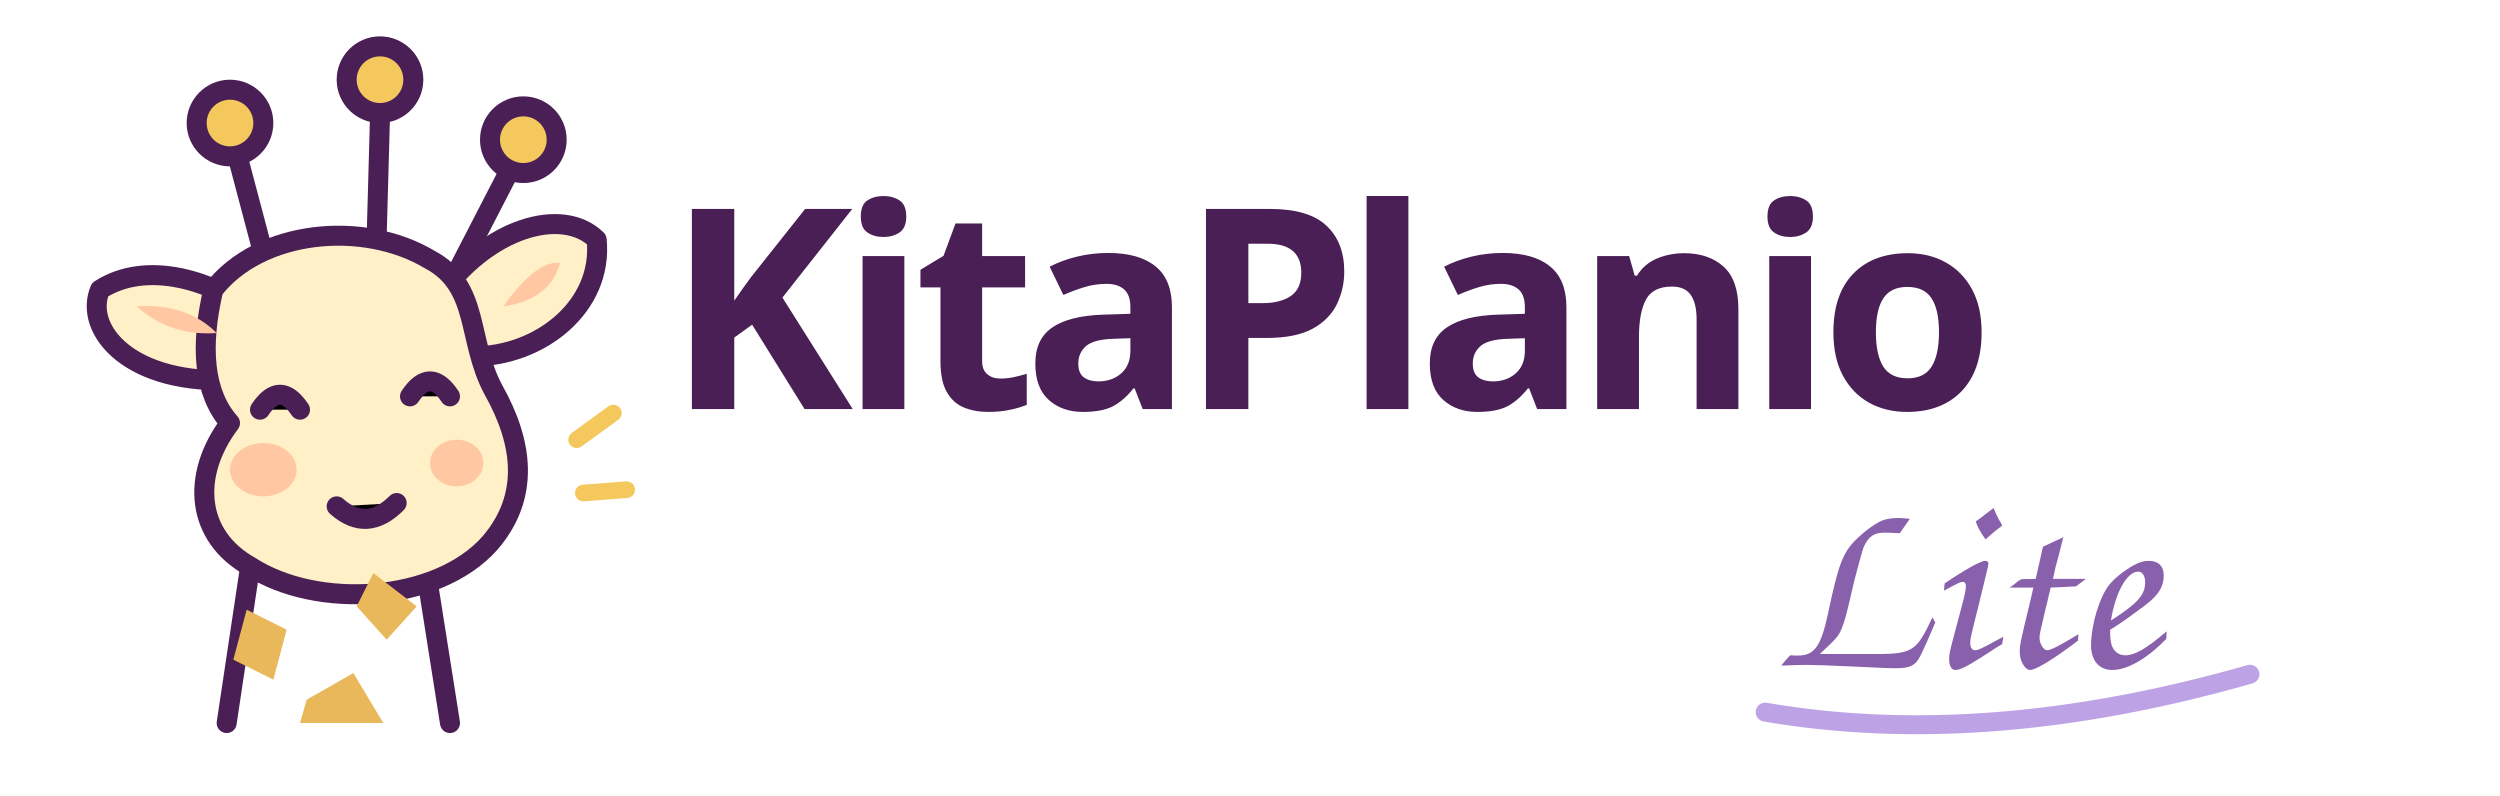
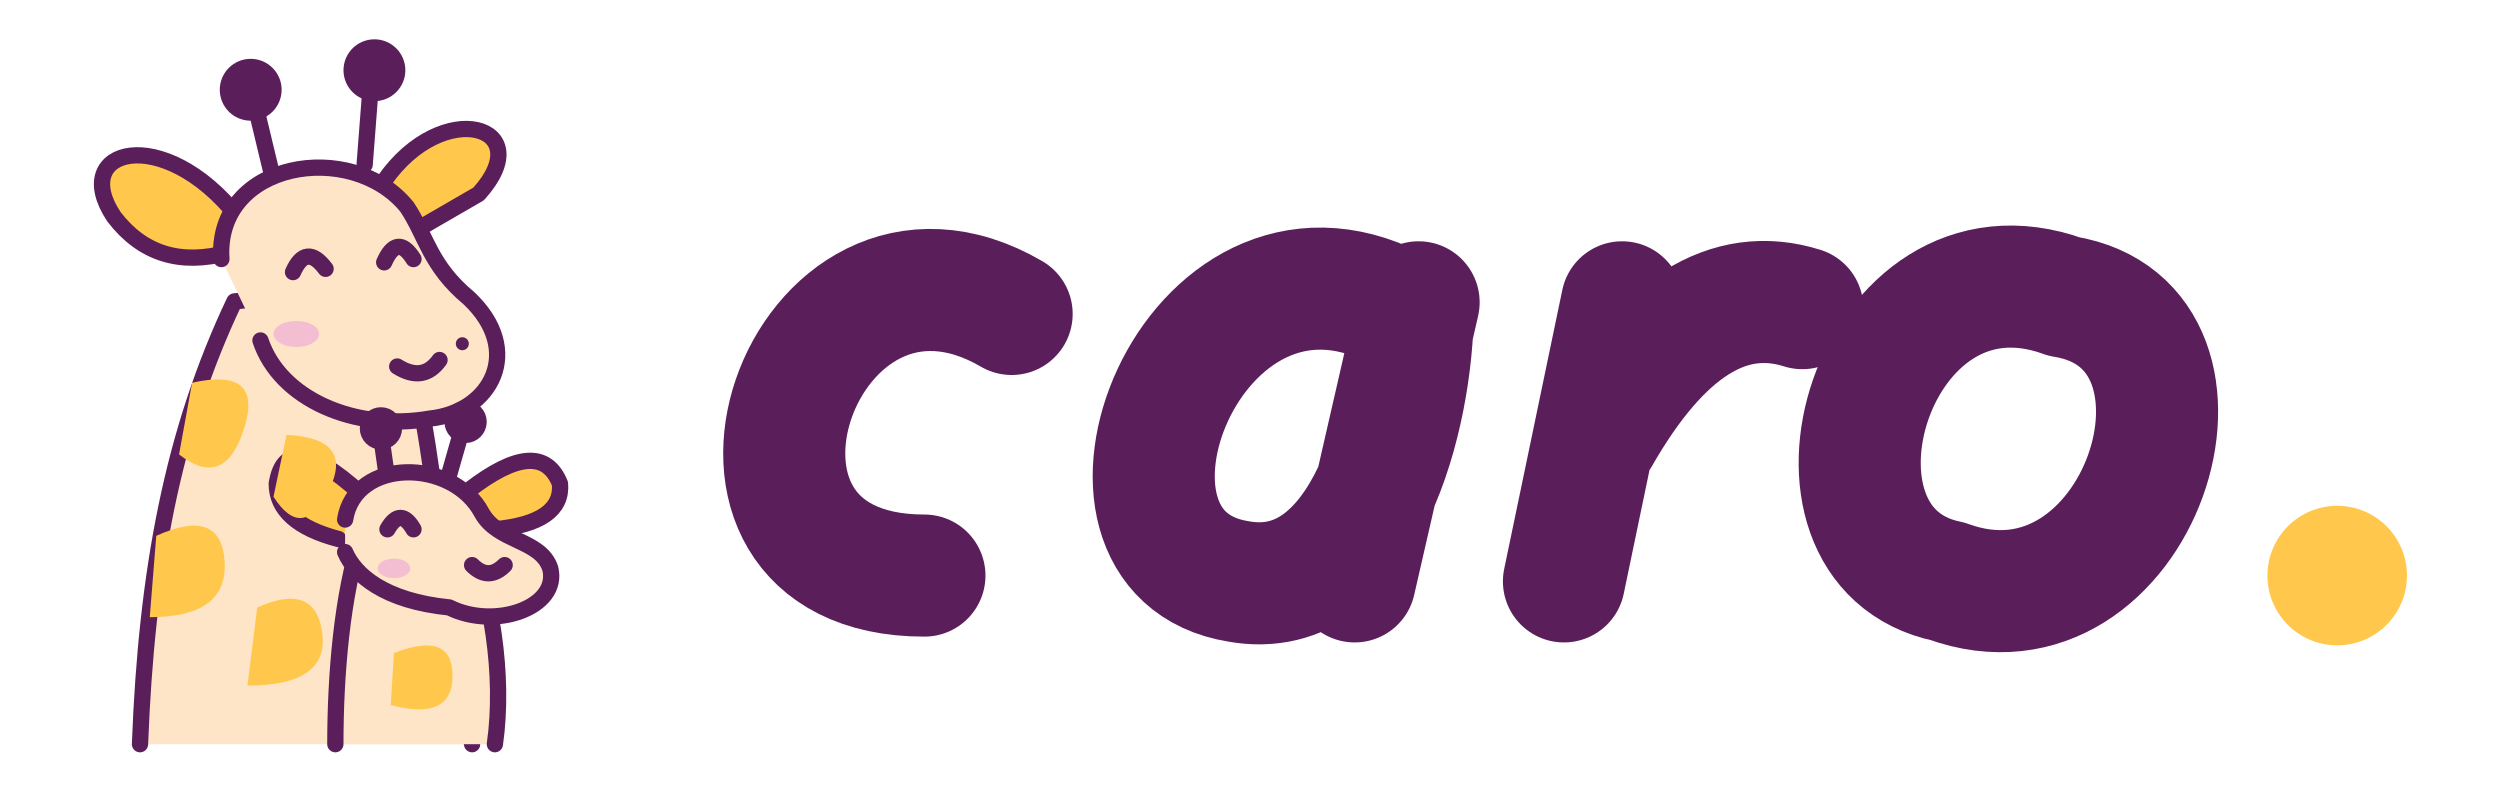
- <svg xmlns="http://www.w3.org/2000/svg" viewBox="0 0 330 105" role="img" aria-label="KitaPlanio Lite">
-   <g transform="translate(0,-4) scale(.44)">
-     <g stroke="#4A1F55" stroke-width="6" stroke-linecap="round" stroke-linejoin="round">
-       <path d="M77 166 68 226M126 169l9 57" fill="#FFF0C8" />
-       <path d="M71 123C39 125 25 108 30 96c14-9 34-3 48 8M131 99c15-22 38-28 48-18 2 20-17 35-37 35" fill="#FFF0C8" />
-       <path d="m80 89-9-34M113 80l1-36M137 91l16-31" />
-       <path d="M64 96c-4 17-3 31 5 40-12 16-10 34 6 43 20 13 56 11 72-7 12-14 10-30 1-46-8-15-4-31-19-39-20-12-51-9-65 9Z" fill="#FFF0C8" />
-       <path d="M78 132q6-9 12 0M123 128q6-9 12 0M101 161q9 8 18-1" />
-       <circle cx="69" cy="46" r="10" fill="#F4C85D" />
-       <circle cx="114" cy="33" r="10" fill="#F4C85D" />
-       <circle cx="157" cy="51" r="10" fill="#F4C85D" />
+ <svg xmlns="http://www.w3.org/2000/svg" viewBox="0 0 430 135" role="img" aria-label="caro. – Mit Herz geplant.">
+   <g transform="translate(0,2) scale(.56)">
+     <g stroke="#5A1F5B" stroke-width="5" stroke-linecap="round" stroke-linejoin="round">
+       <path d="M43 225C45 172 53 129 72 89L119 84C135 125 134 175 145 225" fill="#FFE5C7" />
+       <path d="M73 63C50 34 21 42 35 63Q48 80 70 74M118 52C136 26 166 35 147 56L128 67" fill="#FFC84D" />
+       <path d="M84 52 78 27M112 47 114 21" fill="none" />
+       <circle cx="77" cy="24" r="7" fill="#5A1F5B" />
+       <circle cx="115" cy="18" r="7" fill="#5A1F5B" />
+       <path d="M68 76C66 46 108 39 125 60C131 69 132 78 144 88C161 104 151 123 132 125C109 129 86 119 80 101" fill="#FFE5C7" />
+       <path d="M90 80q4-9 10-1M118 77q4-9 9-1M122 109q8 5 13-2" fill="none" />
+       <circle cx="142" cy="102" r="2" fill="#5A1F5B" stroke="none" />
+       <path d="M103 225C103 204 105 179 111 161L143 160C151 178 155 204 152 225" fill="#FFE5C7" />
+       <path d="M114 151q-26-25-29-6 0 12 19 17M144 147q22-17 28-2 1 12-20 14" fill="#FFC84D" />
+       <path d="m119 144-2-14m21 12 4-14" />
+       <circle cx="117" cy="128" r="4" fill="#5A1F5B" />
+       <circle cx="143" cy="126" r="4" fill="#5A1F5B" />
+       <path d="M106 156C109 137 139 137 148 154C153 163 166 162 169 171C172 183 152 190 138 183C118 181 109 173 106 166" fill="#FFE5C7" />
+       <path d="M119 159q4-7 8 0m18 11q5 5 10 0" fill="none" />
    </g>
-     <path d="M41 101q15-1 24 8-14 1-24-8M151 101q10-14 17-13-3 11-17 13" fill="#FFC8A3" />
-     <ellipse cx="79" cy="150" rx="10" ry="8" fill="#FFC8A3" />
-     <ellipse cx="137" cy="148" rx="8" ry="7" fill="#FFC8A3" />
-     <path d="m74 192 12 6-4 15-12-6M112 181l13 10-9 10-9-10M92 219l14-8 9 15H90" fill="#E9B85A" />
-     <path d="m173 141 11-8M175 157l13-1" stroke="#F4C85D" stroke-width="5" stroke-linecap="round" />
+     <g fill="#FFC84D">
+       <path d="M59 114q22-5 16 14t-20 8Z" />
+       <path d="M48 161q20-9 21 8t-23 17Z" />
+       <path d="M88 130q21 1 13 17t-17 2Z" />
+       <path d="M79 183q18-8 20 8t-23 16Z" />
+       <path d="M121 197q18-7 18 7t-19 9Z" />
+     </g>
+     <g fill="#F3BDD2">
+       <ellipse cx="91" cy="99" rx="7" ry="4" />
+       <ellipse cx="121" cy="171" rx="5" ry="3" />
+     </g>
  </g>
-   <text x="88" y="54" font-family="Avenir Next,Trebuchet MS,sans-serif" font-size="37" font-weight="700" fill="#4A1F55" letter-spacing="-1.6">KitaPlanio</text>
-   <text x="234" y="88" font-family="Bradley Hand,Segoe Print,cursive" font-size="34" font-style="italic" fill="#8960AC">Lite</text>
-   <path d="M233 94q29 5 64-5" fill="none" stroke="#BDA3E6" stroke-width="2.5" stroke-linecap="round" />
+   <g transform="translate(113,17)">
+     <g fill="none" stroke="#5A1F5B" stroke-width="21" stroke-linecap="round" stroke-linejoin="round">
+       <path d="M61 37C25 16 2 82 46 82" />
+       <path d="M127 36C92 18 69 78 100 83C122 87 130 54 130 36M131 35l-11 48" />
+       <path d="m156 83 10-48m-4 23q16-28 35-22" />
+       <path d="M242 34C209 22 193 77 222 83C255 95 273 39 242 34Z" />
+     </g>
+     <circle cx="289" cy="82" r="12" fill="#FFC84D" />
+   </g>
</svg>
